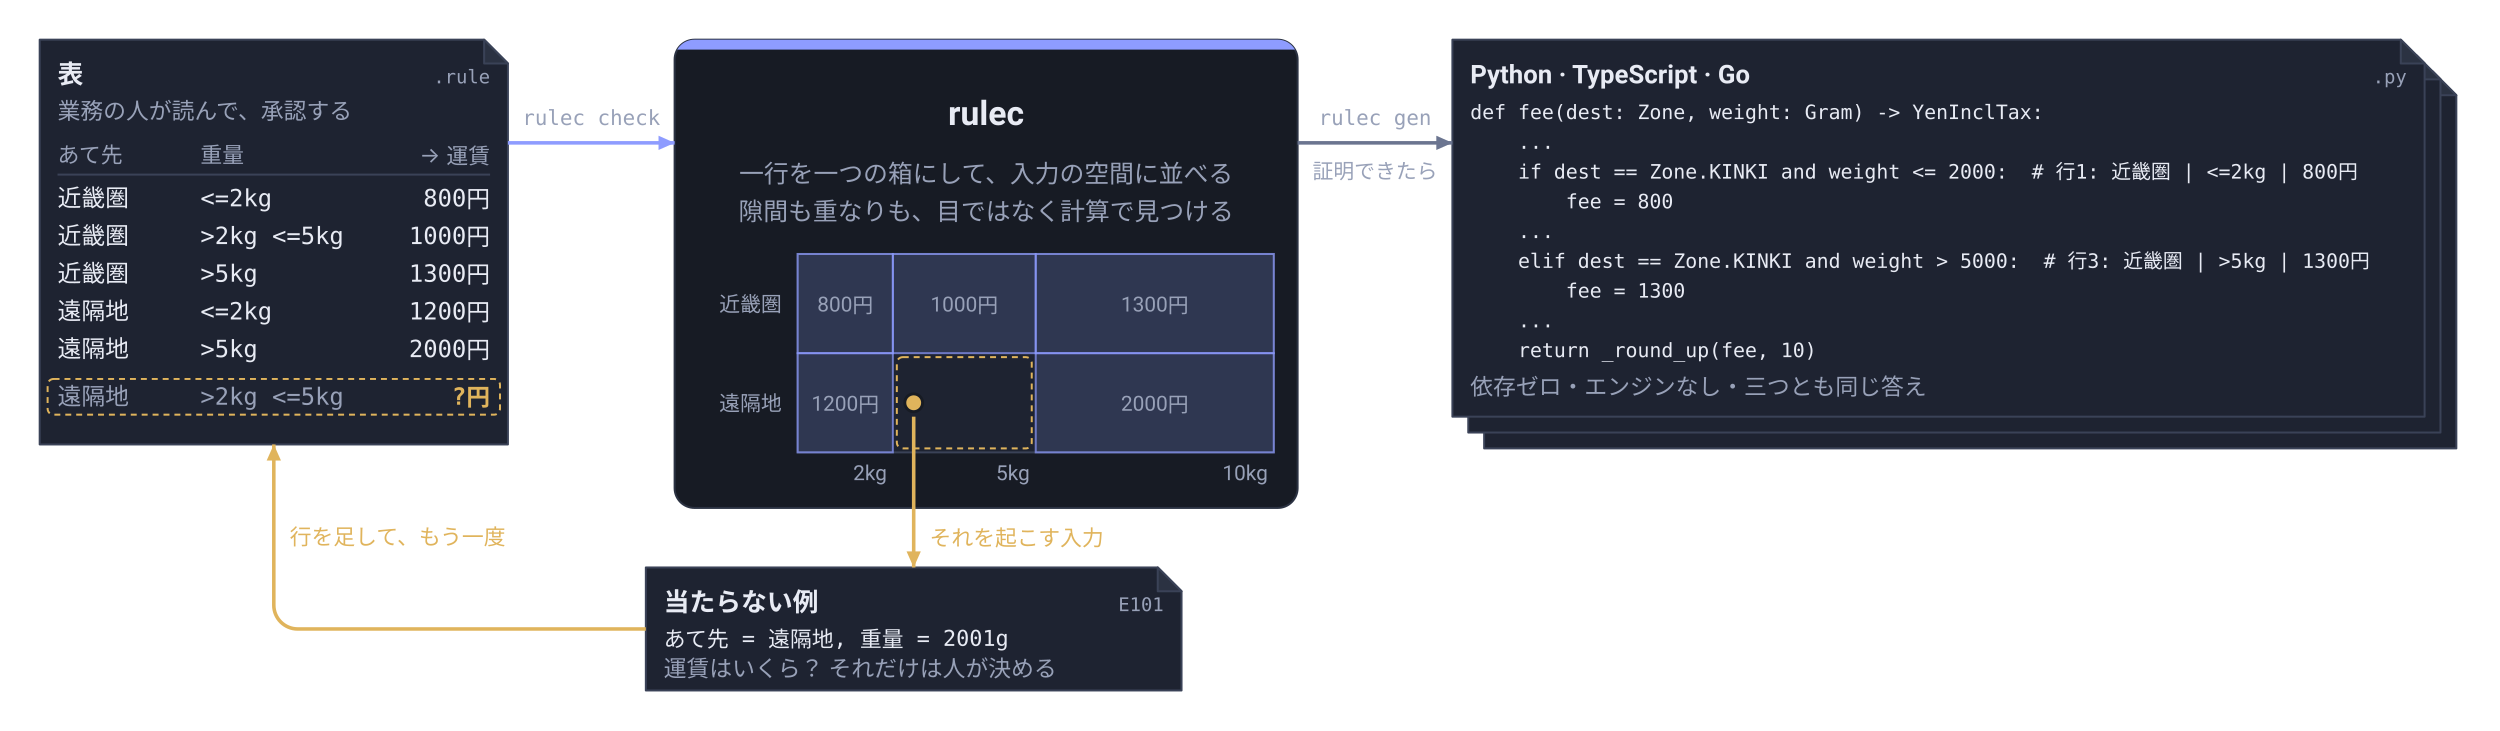
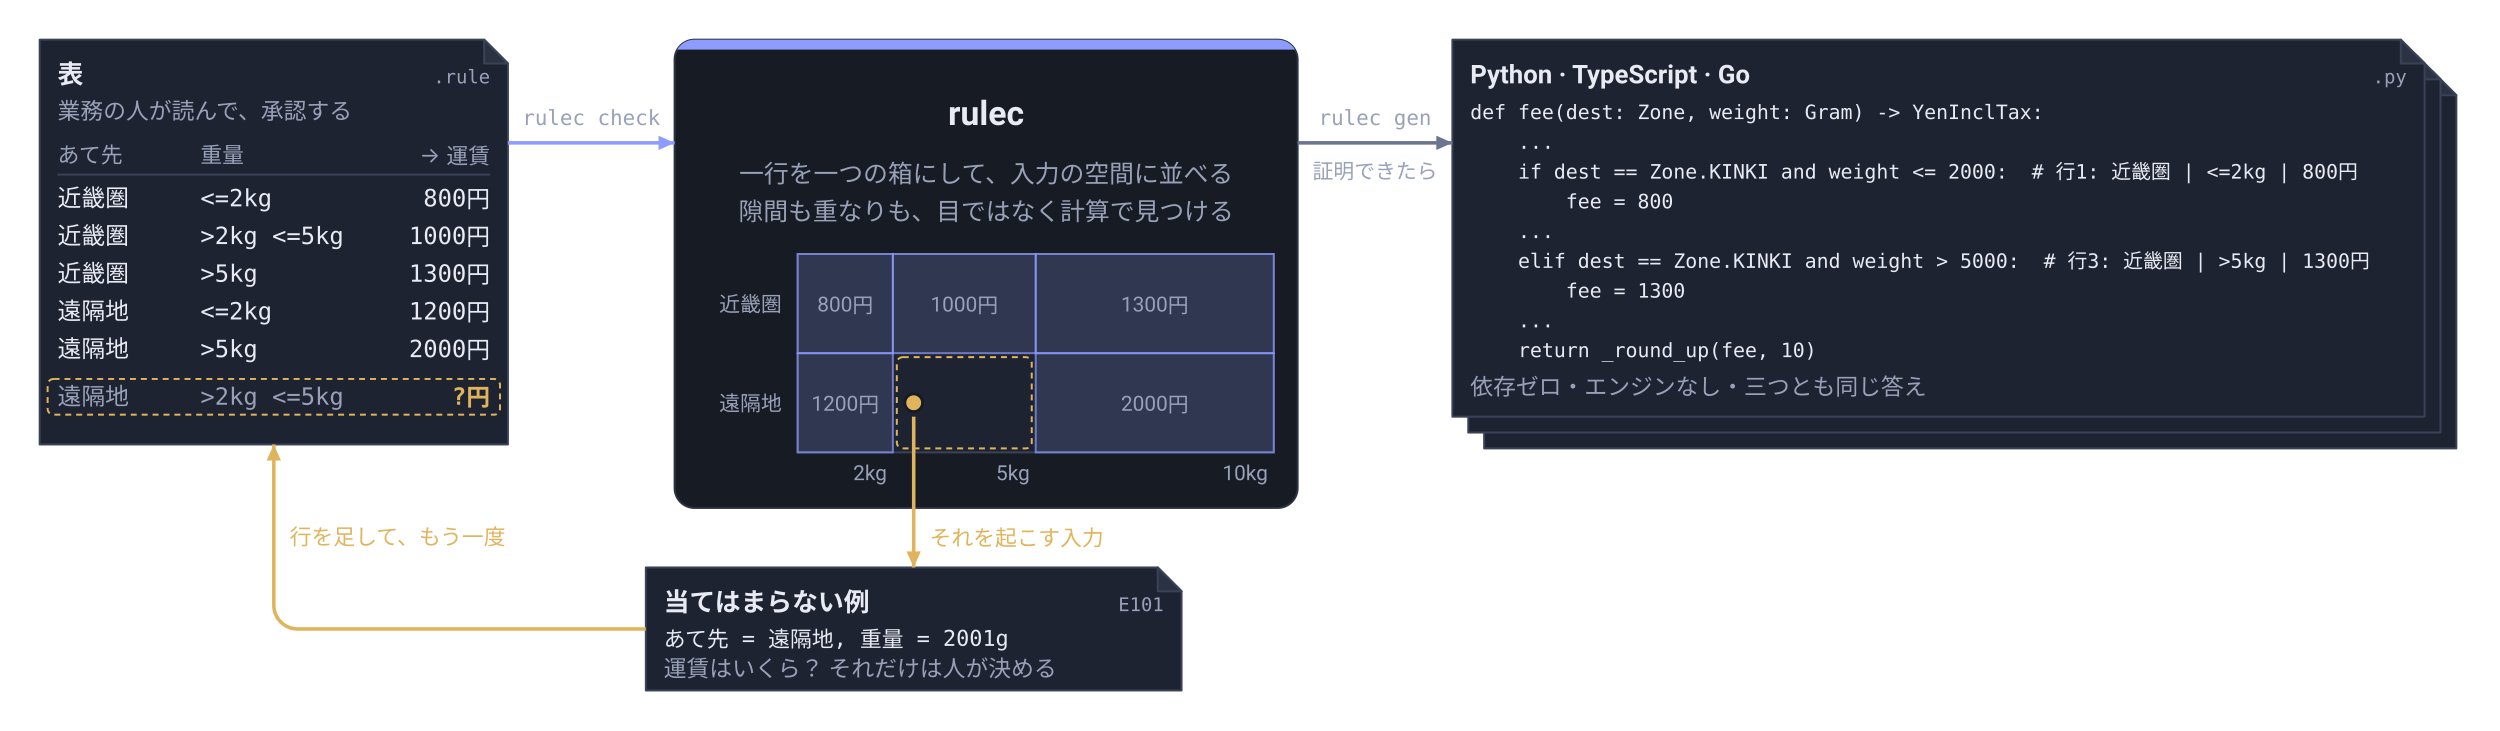
<svg xmlns="http://www.w3.org/2000/svg" viewBox="0 0 1260 368" role="img" aria-label="表を書く。rulec は一行を一つの箱にして入力の空間に並べ、隙間も重なりも無いことを計算で証明する。抜けがあれば、それを起こす入力（あて先 = 遠隔地, 重量 = 2001g）が返ってきて、行を足してもう一度。運賃がいくらかだけは人が決める。証明できた表からだけ、依存ゼロの Python・TypeScript・Go が出る。" font-family="-apple-system, BlinkMacSystemFont, &quot;Hiragino Sans&quot;, &quot;Noto Sans JP&quot;, &quot;Yu Gothic&quot;, Meiryo, &quot;Segoe UI&quot;, Roboto, sans-serif">
  <defs>
    <marker id="head-neutral" viewBox="0 0 10 10" refX="9" refY="5" markerWidth="9" markerHeight="9" markerUnits="userSpaceOnUse" orient="auto">
      <path d="M0,1 L9,5 L0,9 Z" fill="#6b7590" />
    </marker>
    <marker id="head-accent" viewBox="0 0 10 10" refX="9" refY="5" markerWidth="9" markerHeight="9" markerUnits="userSpaceOnUse" orient="auto">
      <path d="M0,1 L9,5 L0,9 Z" fill="#8e9cff" />
    </marker>
    <marker id="head-human" viewBox="0 0 10 10" refX="9" refY="5" markerWidth="9" markerHeight="9" markerUnits="userSpaceOnUse" orient="auto">
      <path d="M0,1 L9,5 L0,9 Z" fill="#e0b45c" />
    </marker>
  </defs>
  <path d="M20,20 H244 L256,32 V224 H20 Z" fill="#1e2331" stroke="#3a4257" stroke-linejoin="round" />
  <path d="M244,20 V32 H256 Z" fill="#2b3242" stroke="#3a4257" stroke-linejoin="round" />
  <text x="29" y="42" font-size="13" font-weight="600" text-anchor="start" fill="#e8ebf4">表</text>
  <text x="247" y="42" font-size="9.5" font-weight="400" text-anchor="end" fill="#98a1b8" font-family="ui-monospace, SFMono-Regular, Menlo, Consolas, monospace">.rule</text>
  <text x="29" y="60" font-size="11.5" font-weight="400" text-anchor="start" fill="#98a1b8">業務の人が読んで、承認する</text>
  <text x="29" y="82" font-size="11" font-weight="400" text-anchor="start" fill="#98a1b8">あて先</text>
  <text x="101" y="82" font-size="11" font-weight="400" text-anchor="start" fill="#98a1b8">重量</text>
  <text x="247" y="82" font-size="11" font-weight="400" text-anchor="end" fill="#98a1b8">→ 運賃</text>
  <line x1="29" y1="88" x2="247" y2="88" stroke="#3a4257" />
  <text x="29" y="104" font-size="12" font-weight="400" text-anchor="start" fill="#e8ebf4" font-family="ui-monospace, SFMono-Regular, Menlo, Consolas, monospace">近畿圏</text>
  <text x="101" y="104" font-size="12" font-weight="400" text-anchor="start" fill="#e8ebf4" font-family="ui-monospace, SFMono-Regular, Menlo, Consolas, monospace">&lt;=2kg</text>
  <text x="247" y="104" font-size="12" font-weight="400" text-anchor="end" fill="#e8ebf4" font-family="ui-monospace, SFMono-Regular, Menlo, Consolas, monospace">800円</text>
  <text x="29" y="123" font-size="12" font-weight="400" text-anchor="start" fill="#e8ebf4" font-family="ui-monospace, SFMono-Regular, Menlo, Consolas, monospace">近畿圏</text>
  <text x="101" y="123" font-size="12" font-weight="400" text-anchor="start" fill="#e8ebf4" font-family="ui-monospace, SFMono-Regular, Menlo, Consolas, monospace">&gt;2kg &lt;=5kg</text>
  <text x="247" y="123" font-size="12" font-weight="400" text-anchor="end" fill="#e8ebf4" font-family="ui-monospace, SFMono-Regular, Menlo, Consolas, monospace">1000円</text>
  <text x="29" y="142" font-size="12" font-weight="400" text-anchor="start" fill="#e8ebf4" font-family="ui-monospace, SFMono-Regular, Menlo, Consolas, monospace">近畿圏</text>
  <text x="101" y="142" font-size="12" font-weight="400" text-anchor="start" fill="#e8ebf4" font-family="ui-monospace, SFMono-Regular, Menlo, Consolas, monospace">&gt;5kg</text>
  <text x="247" y="142" font-size="12" font-weight="400" text-anchor="end" fill="#e8ebf4" font-family="ui-monospace, SFMono-Regular, Menlo, Consolas, monospace">1300円</text>
  <text x="29" y="161" font-size="12" font-weight="400" text-anchor="start" fill="#e8ebf4" font-family="ui-monospace, SFMono-Regular, Menlo, Consolas, monospace">遠隔地</text>
  <text x="101" y="161" font-size="12" font-weight="400" text-anchor="start" fill="#e8ebf4" font-family="ui-monospace, SFMono-Regular, Menlo, Consolas, monospace">&lt;=2kg</text>
  <text x="247" y="161" font-size="12" font-weight="400" text-anchor="end" fill="#e8ebf4" font-family="ui-monospace, SFMono-Regular, Menlo, Consolas, monospace">1200円</text>
  <text x="29" y="180" font-size="12" font-weight="400" text-anchor="start" fill="#e8ebf4" font-family="ui-monospace, SFMono-Regular, Menlo, Consolas, monospace">遠隔地</text>
  <text x="101" y="180" font-size="12" font-weight="400" text-anchor="start" fill="#e8ebf4" font-family="ui-monospace, SFMono-Regular, Menlo, Consolas, monospace">&gt;5kg</text>
  <text x="247" y="180" font-size="12" font-weight="400" text-anchor="end" fill="#e8ebf4" font-family="ui-monospace, SFMono-Regular, Menlo, Consolas, monospace">2000円</text>
  <rect x="24" y="191" width="228" height="18" rx="3" fill="none" stroke="#e0b45c" stroke-width="1" stroke-dasharray="3 2.5" />
  <text x="29" y="204" font-size="12" font-weight="400" text-anchor="start" fill="#98a1b8" font-family="ui-monospace, SFMono-Regular, Menlo, Consolas, monospace">遠隔地</text>
  <text x="101" y="204" font-size="12" font-weight="400" text-anchor="start" fill="#98a1b8" font-family="ui-monospace, SFMono-Regular, Menlo, Consolas, monospace">&gt;2kg &lt;=5kg</text>
  <text x="247" y="204" font-size="12" font-weight="600" text-anchor="end" fill="#e0b45c" font-family="ui-monospace, SFMono-Regular, Menlo, Consolas, monospace">?円</text>
  <clipPath id="clip-rulec">
    <rect x="340" y="20" width="314" height="236" rx="10" />
  </clipPath>
  <rect x="340" y="20" width="314" height="236" rx="10" fill="#171b24" stroke="#2b3242" />
  <rect x="340" y="20" width="314" height="5" fill="#8e9cff" clip-path="url(#clip-rulec)" />
  <text x="497.0" y="63" font-size="17" font-weight="700" text-anchor="middle" fill="#e8ebf4">rulec</text>
  <text x="497.0" y="92" font-size="12.5" font-weight="400" text-anchor="middle" fill="#98a1b8">一行を一つの箱にして、入力の空間に並べる</text>
  <text x="497.0" y="111" font-size="12.5" font-weight="400" text-anchor="middle" fill="#98a1b8">隙間も重なりも、目ではなく計算で見つける</text>
  <rect x="402" y="128" width="240" height="100" fill="#1e2331" stroke="#3a4257" />
  <rect x="402.0" y="128.0" width="48.0" height="50.0" fill="#8e9cff" fill-opacity="0.16" stroke="#8e9cff" stroke-opacity="0.7" />
  <text x="426.0" y="157.0" font-size="10.5" font-weight="400" text-anchor="middle" fill="#98a1b8">800円</text>
  <rect x="450.0" y="128.0" width="72.0" height="50.0" fill="#8e9cff" fill-opacity="0.16" stroke="#8e9cff" stroke-opacity="0.7" />
  <text x="486.0" y="157.0" font-size="10.5" font-weight="400" text-anchor="middle" fill="#98a1b8">1000円</text>
  <rect x="522.0" y="128.0" width="120.0" height="50.0" fill="#8e9cff" fill-opacity="0.16" stroke="#8e9cff" stroke-opacity="0.7" />
  <text x="582.0" y="157.0" font-size="10.5" font-weight="400" text-anchor="middle" fill="#98a1b8">1300円</text>
  <rect x="402.0" y="178.0" width="48.0" height="50.0" fill="#8e9cff" fill-opacity="0.16" stroke="#8e9cff" stroke-opacity="0.7" />
  <text x="426.0" y="207.0" font-size="10.5" font-weight="400" text-anchor="middle" fill="#98a1b8">1200円</text>
  <rect x="522.0" y="178.0" width="120.0" height="50.0" fill="#8e9cff" fill-opacity="0.16" stroke="#8e9cff" stroke-opacity="0.7" />
  <text x="582.0" y="207.0" font-size="10.5" font-weight="400" text-anchor="middle" fill="#98a1b8">2000円</text>
  <rect x="452.0" y="180.0" width="68.0" height="46.0" rx="3" fill="none" stroke="#e0b45c" stroke-width="1" stroke-dasharray="3 2.5" />
  <text x="394" y="157.0" font-size="10.5" font-weight="400" text-anchor="end" fill="#98a1b8">近畿圏</text>
  <text x="394" y="207.0" font-size="10.5" font-weight="400" text-anchor="end" fill="#98a1b8">遠隔地</text>
  <text x="447.0" y="242" font-size="10.5" font-weight="400" text-anchor="end" fill="#98a1b8">2kg</text>
  <text x="519.0" y="242" font-size="10.5" font-weight="400" text-anchor="end" fill="#98a1b8">5kg</text>
  <text x="639.0" y="242" font-size="10.5" font-weight="400" text-anchor="end" fill="#98a1b8">10kg</text>
  <circle cx="460.5" cy="203.0" r="4.5" fill="#e0b45c" stroke="#171b24" stroke-width="1.5" />
  <path d="M748,36 H1226 L1238,48 V226 H748 Z" fill="#1e2331" stroke="#3a4257" stroke-linejoin="round" />
  <path d="M1226,36 V48 H1238 Z" fill="#2b3242" stroke="#3a4257" stroke-linejoin="round" />
  <path d="M740,28 H1218 L1230,40 V218 H740 Z" fill="#1e2331" stroke="#3a4257" stroke-linejoin="round" />
  <path d="M1218,28 V40 H1230 Z" fill="#2b3242" stroke="#3a4257" stroke-linejoin="round" />
  <path d="M732,20 H1210 L1222,32 V210 H732 Z" fill="#1e2331" stroke="#3a4257" stroke-linejoin="round" />
  <path d="M1210,20 V32 H1222 Z" fill="#2b3242" stroke="#3a4257" stroke-linejoin="round" />
  <text x="741" y="42" font-size="13" font-weight="600" text-anchor="start" fill="#e8ebf4">Python · TypeScript · Go</text>
  <text x="1213" y="42" font-size="9.5" font-weight="400" text-anchor="end" fill="#98a1b8" font-family="ui-monospace, SFMono-Regular, Menlo, Consolas, monospace">.py</text>
  <text x="741" y="60" font-size="10" font-weight="400" text-anchor="start" fill="#e8ebf4" font-family="ui-monospace, SFMono-Regular, Menlo, Consolas, monospace" xml:space="preserve" style="white-space:pre">def fee(dest: Zone, weight: Gram) -&gt; YenInclTax:</text>
  <text x="741" y="75" font-size="10" font-weight="400" text-anchor="start" fill="#e8ebf4" font-family="ui-monospace, SFMono-Regular, Menlo, Consolas, monospace" xml:space="preserve" style="white-space:pre">    ...</text>
  <text x="741" y="90" font-size="10" font-weight="400" text-anchor="start" fill="#e8ebf4" font-family="ui-monospace, SFMono-Regular, Menlo, Consolas, monospace" xml:space="preserve" style="white-space:pre">    if dest == Zone.KINKI and weight &lt;= 2000:  # 行1: 近畿圏 | &lt;=2kg | 800円</text>
  <text x="741" y="105" font-size="10" font-weight="400" text-anchor="start" fill="#e8ebf4" font-family="ui-monospace, SFMono-Regular, Menlo, Consolas, monospace" xml:space="preserve" style="white-space:pre">        fee = 800</text>
  <text x="741" y="120" font-size="10" font-weight="400" text-anchor="start" fill="#e8ebf4" font-family="ui-monospace, SFMono-Regular, Menlo, Consolas, monospace" xml:space="preserve" style="white-space:pre">    ...</text>
  <text x="741" y="135" font-size="10" font-weight="400" text-anchor="start" fill="#e8ebf4" font-family="ui-monospace, SFMono-Regular, Menlo, Consolas, monospace" xml:space="preserve" style="white-space:pre">    elif dest == Zone.KINKI and weight &gt; 5000:  # 行3: 近畿圏 | &gt;5kg | 1300円</text>
  <text x="741" y="150" font-size="10" font-weight="400" text-anchor="start" fill="#e8ebf4" font-family="ui-monospace, SFMono-Regular, Menlo, Consolas, monospace" xml:space="preserve" style="white-space:pre">        fee = 1300</text>
  <text x="741" y="165" font-size="10" font-weight="400" text-anchor="start" fill="#e8ebf4" font-family="ui-monospace, SFMono-Regular, Menlo, Consolas, monospace" xml:space="preserve" style="white-space:pre">    ...</text>
  <text x="741" y="180" font-size="10" font-weight="400" text-anchor="start" fill="#e8ebf4" font-family="ui-monospace, SFMono-Regular, Menlo, Consolas, monospace" xml:space="preserve" style="white-space:pre">    return _round_up(fee, 10)</text>
  <text x="741" y="199" font-size="11.5" font-weight="400" text-anchor="start" fill="#98a1b8">依存ゼロ・エンジンなし・三つとも同じ答え</text>
  <path d="M325.5,286 H583.5 L595.5,298 V348 H325.5 Z" fill="#1e2331" stroke="#3a4257" stroke-linejoin="round" />
  <path d="M583.5,286 V298 H595.5 Z" fill="#2b3242" stroke="#3a4257" stroke-linejoin="round" />
-   <text x="334.5" y="308" font-size="13" font-weight="600" text-anchor="start" fill="#e8ebf4">当たらない例</text>
+   <text x="334.5" y="308" font-size="13" font-weight="600" text-anchor="start" fill="#e8ebf4">当てはまらない例</text>
  <text x="586.5" y="308" font-size="9.5" font-weight="400" text-anchor="end" fill="#98a1b8" font-family="ui-monospace, SFMono-Regular, Menlo, Consolas, monospace">E101</text>
  <text x="334.5" y="326" font-size="11" font-weight="400" text-anchor="start" fill="#e8ebf4" font-family="ui-monospace, SFMono-Regular, Menlo, Consolas, monospace">あて先 = 遠隔地, 重量 = 2001g</text>
  <text x="334.5" y="341" font-size="11.5" font-weight="400" text-anchor="start" fill="#98a1b8">運賃はいくら？ それだけは人が決める</text>
  <line x1="256" y1="72" x2="340" y2="72" stroke="#8e9cff" stroke-width="1.8" marker-end="url(#head-accent)" />
  <text x="298.0" y="63" font-size="10.5" font-weight="400" text-anchor="middle" fill="#98a1b8" font-family="ui-monospace, SFMono-Regular, Menlo, Consolas, monospace">rulec check</text>
  <line x1="654" y1="72" x2="732" y2="72" stroke="#6b7590" stroke-width="1.8" marker-end="url(#head-neutral)" />
  <text x="693.0" y="63" font-size="10.5" font-weight="400" text-anchor="middle" fill="#98a1b8" font-family="ui-monospace, SFMono-Regular, Menlo, Consolas, monospace">rulec gen</text>
  <text x="693.0" y="90" font-size="10.5" font-weight="400" text-anchor="middle" fill="#98a1b8">証明できたら</text>
  <line x1="460.5" y1="210.0" x2="460.5" y2="286" stroke="#e0b45c" stroke-width="1.8" marker-end="url(#head-human)" />
  <text x="468.5" y="275.0" font-size="11" font-weight="400" text-anchor="start" fill="#e0b45c">それを起こす入力</text>
  <path d="M325.5,317.0 H150.0 A12,12 0 0 1 138.0,305.0 V224" fill="none" stroke="#e0b45c" stroke-width="1.8" marker-end="url(#head-human)" />
  <text x="146.0" y="274.5" font-size="11" font-weight="400" text-anchor="start" fill="#e0b45c">行を足して、もう一度</text>
</svg>
